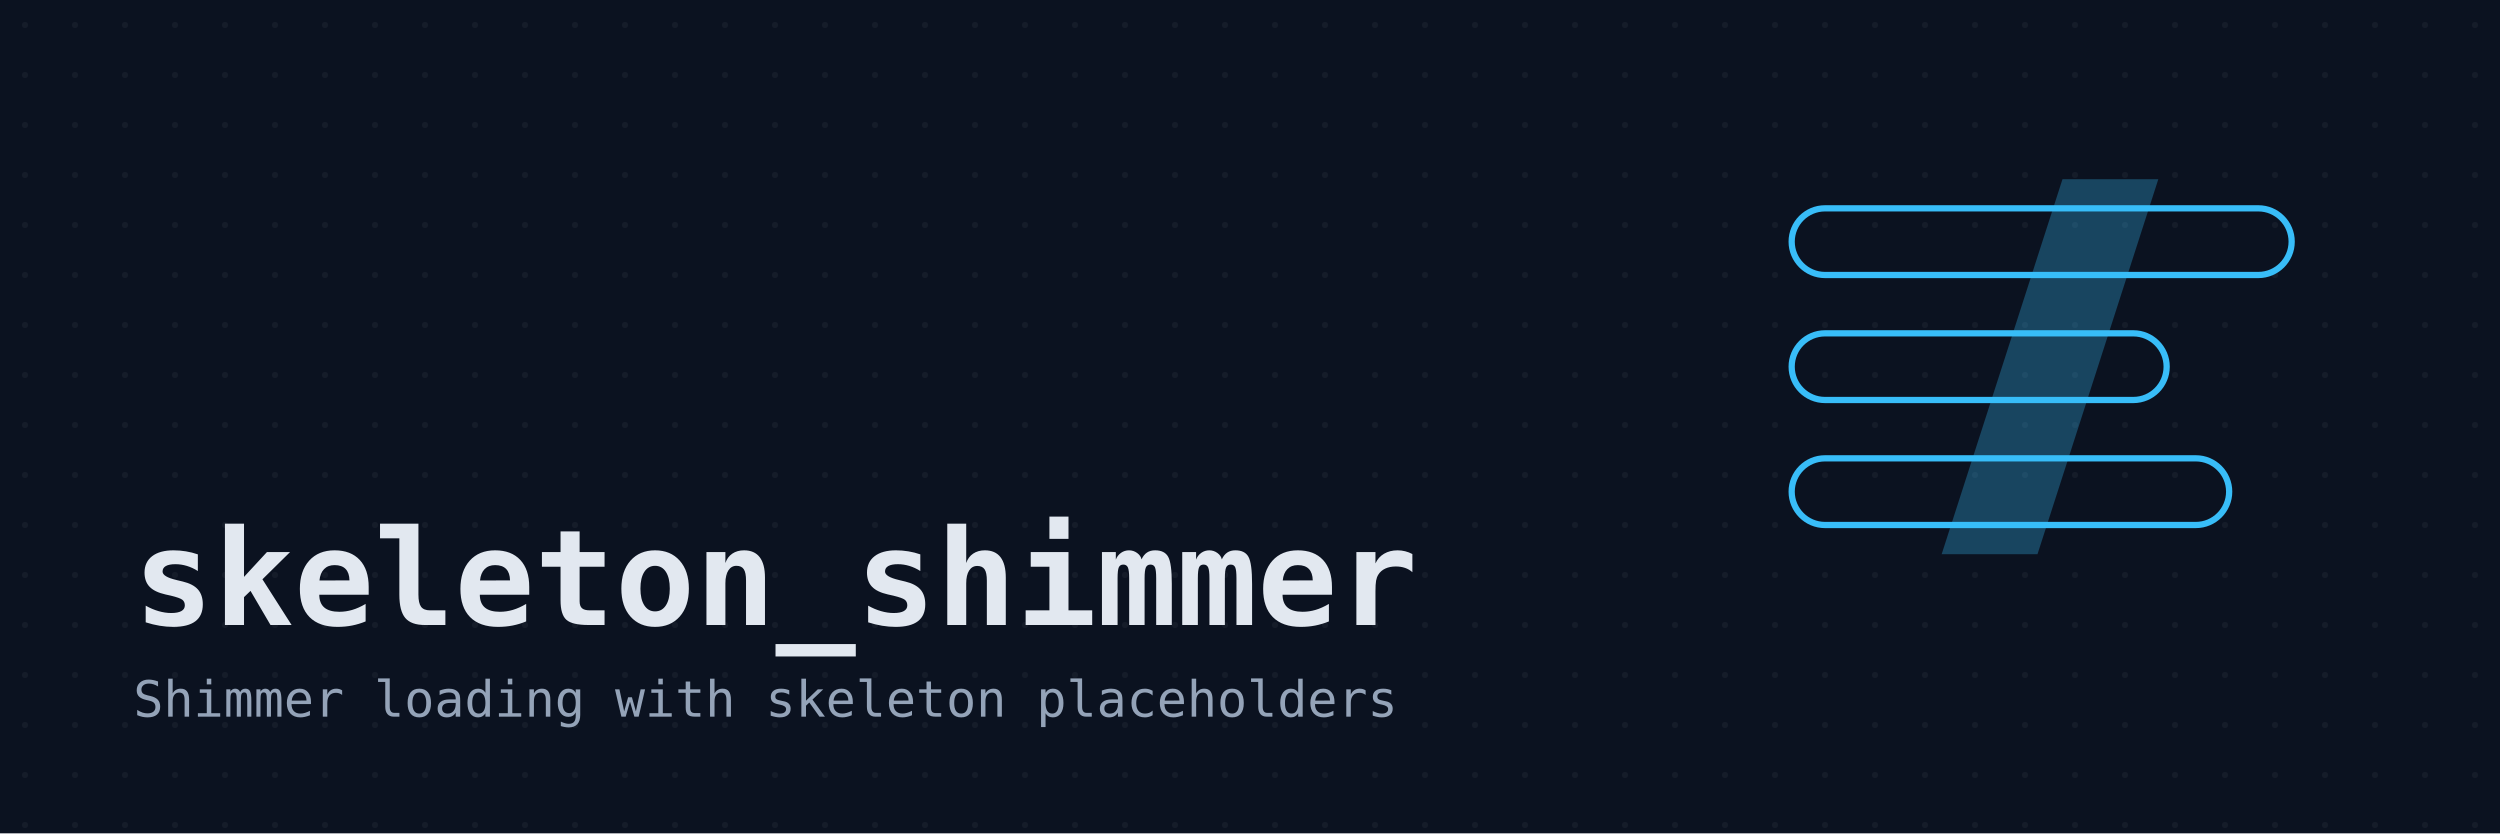
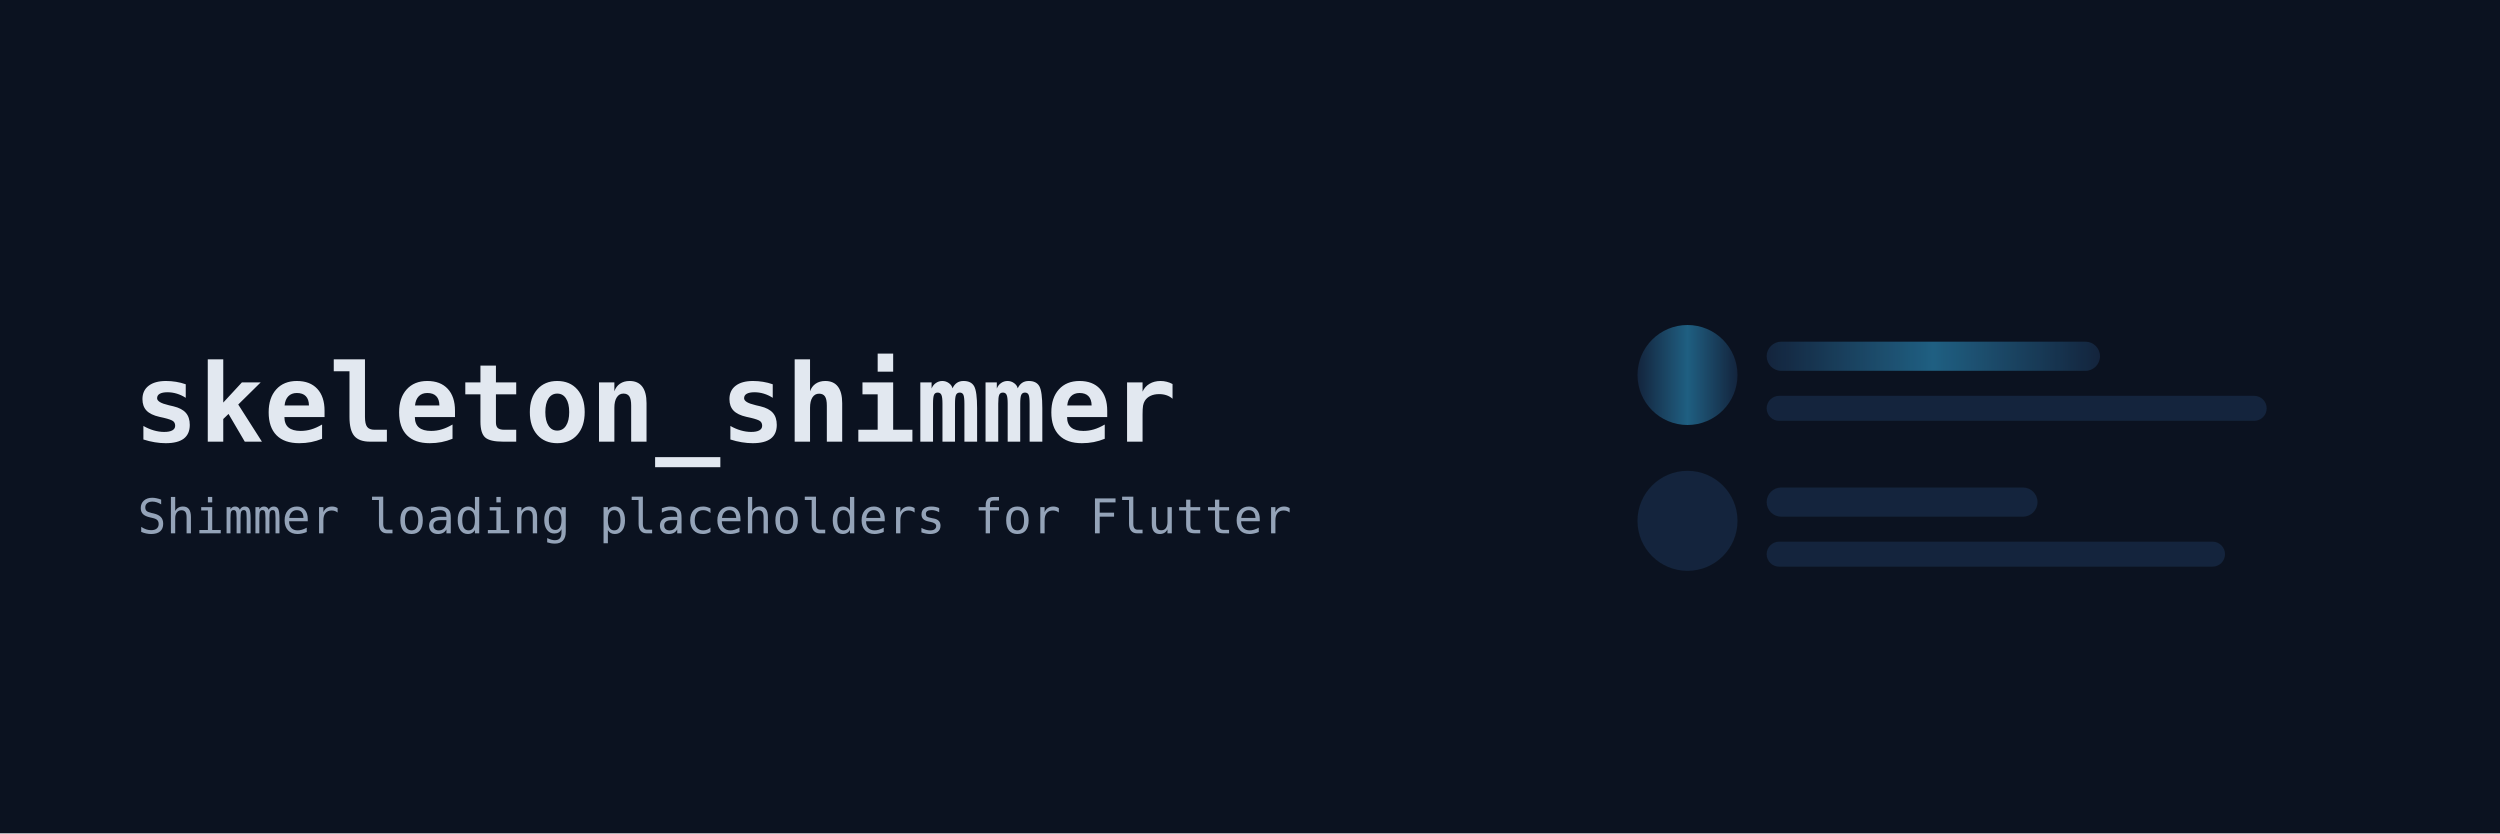
- <svg xmlns="http://www.w3.org/2000/svg" width="1200" height="400" viewBox="0 0 1200 400">
+ <svg xmlns="http://www.w3.org/2000/svg" width="1200" height="400" viewBox="0 0 1200 400" font-family="Menlo, monospace">
  <defs>
-     <pattern id="dots" width="24" height="24" patternUnits="userSpaceOnUse">
-       <circle cx="12" cy="12" r="1.5" fill="#E2E8F0" opacity="0.05" />
-     </pattern>
+     <linearGradient id="sh" x1="0" y1="0" x2="1" y2="0">
+       <stop offset="0" stop-color="#1E3A5F" stop-opacity="0.5" />
+       <stop offset="0.5" stop-color="#38BDF8" stop-opacity="0.5" />
+       <stop offset="1" stop-color="#1E3A5F" stop-opacity="0.5" />
+     </linearGradient>
  </defs>
  <rect width="1200" height="400" fill="#0B1220" />
-   <rect width="1200" height="400" fill="url(#dots)" />
-   <g stroke="#38BDF8" stroke-width="3" fill="none">
-     <rect x="860" y="100" width="240" height="32" rx="16" />
-     <rect x="860" y="160" width="180" height="32" rx="16" />
-     <rect x="860" y="220" width="210" height="32" rx="16" />
-     <polygon points="990,86 1036,86 978,266 932,266" fill="#38BDF8" fill-opacity="0.3" stroke="none" />
+   <g opacity="0.9">
+     <circle cx="810" cy="180" r="24" fill="url(#sh)" />
+     <rect x="848" y="164" width="160" height="14" rx="7" fill="url(#sh)" />
+     <rect x="848" y="190" width="240" height="12" rx="6" fill="#1E3A5F" opacity="0.5" />
+     <circle cx="810" cy="250" r="24" fill="#1E3A5F" opacity="0.5" />
+     <rect x="848" y="234" width="130" height="14" rx="7" fill="#1E3A5F" opacity="0.5" />
+     <rect x="848" y="260" width="220" height="12" rx="6" fill="#1E3A5F" opacity="0.5" />
  </g>
-   <text x="64" y="300" font-family="Menlo, 'DejaVu Sans Mono', monospace" font-size="64" font-weight="bold" fill="#E2E8F0">skeleton_shimmer</text>
-   <text x="64" y="344" font-family="Menlo, 'DejaVu Sans Mono', monospace" font-size="24" fill="#94A3B8">Shimmer loading with skeleton placeholders</text>
+   <text x="64" y="212" font-size="52" font-weight="bold" fill="#E2E8F0">skeleton_shimmer</text>
+   <text x="66" y="256" font-size="23" fill="#94A3B8">Shimmer loading placeholders for Flutter</text>
</svg>
